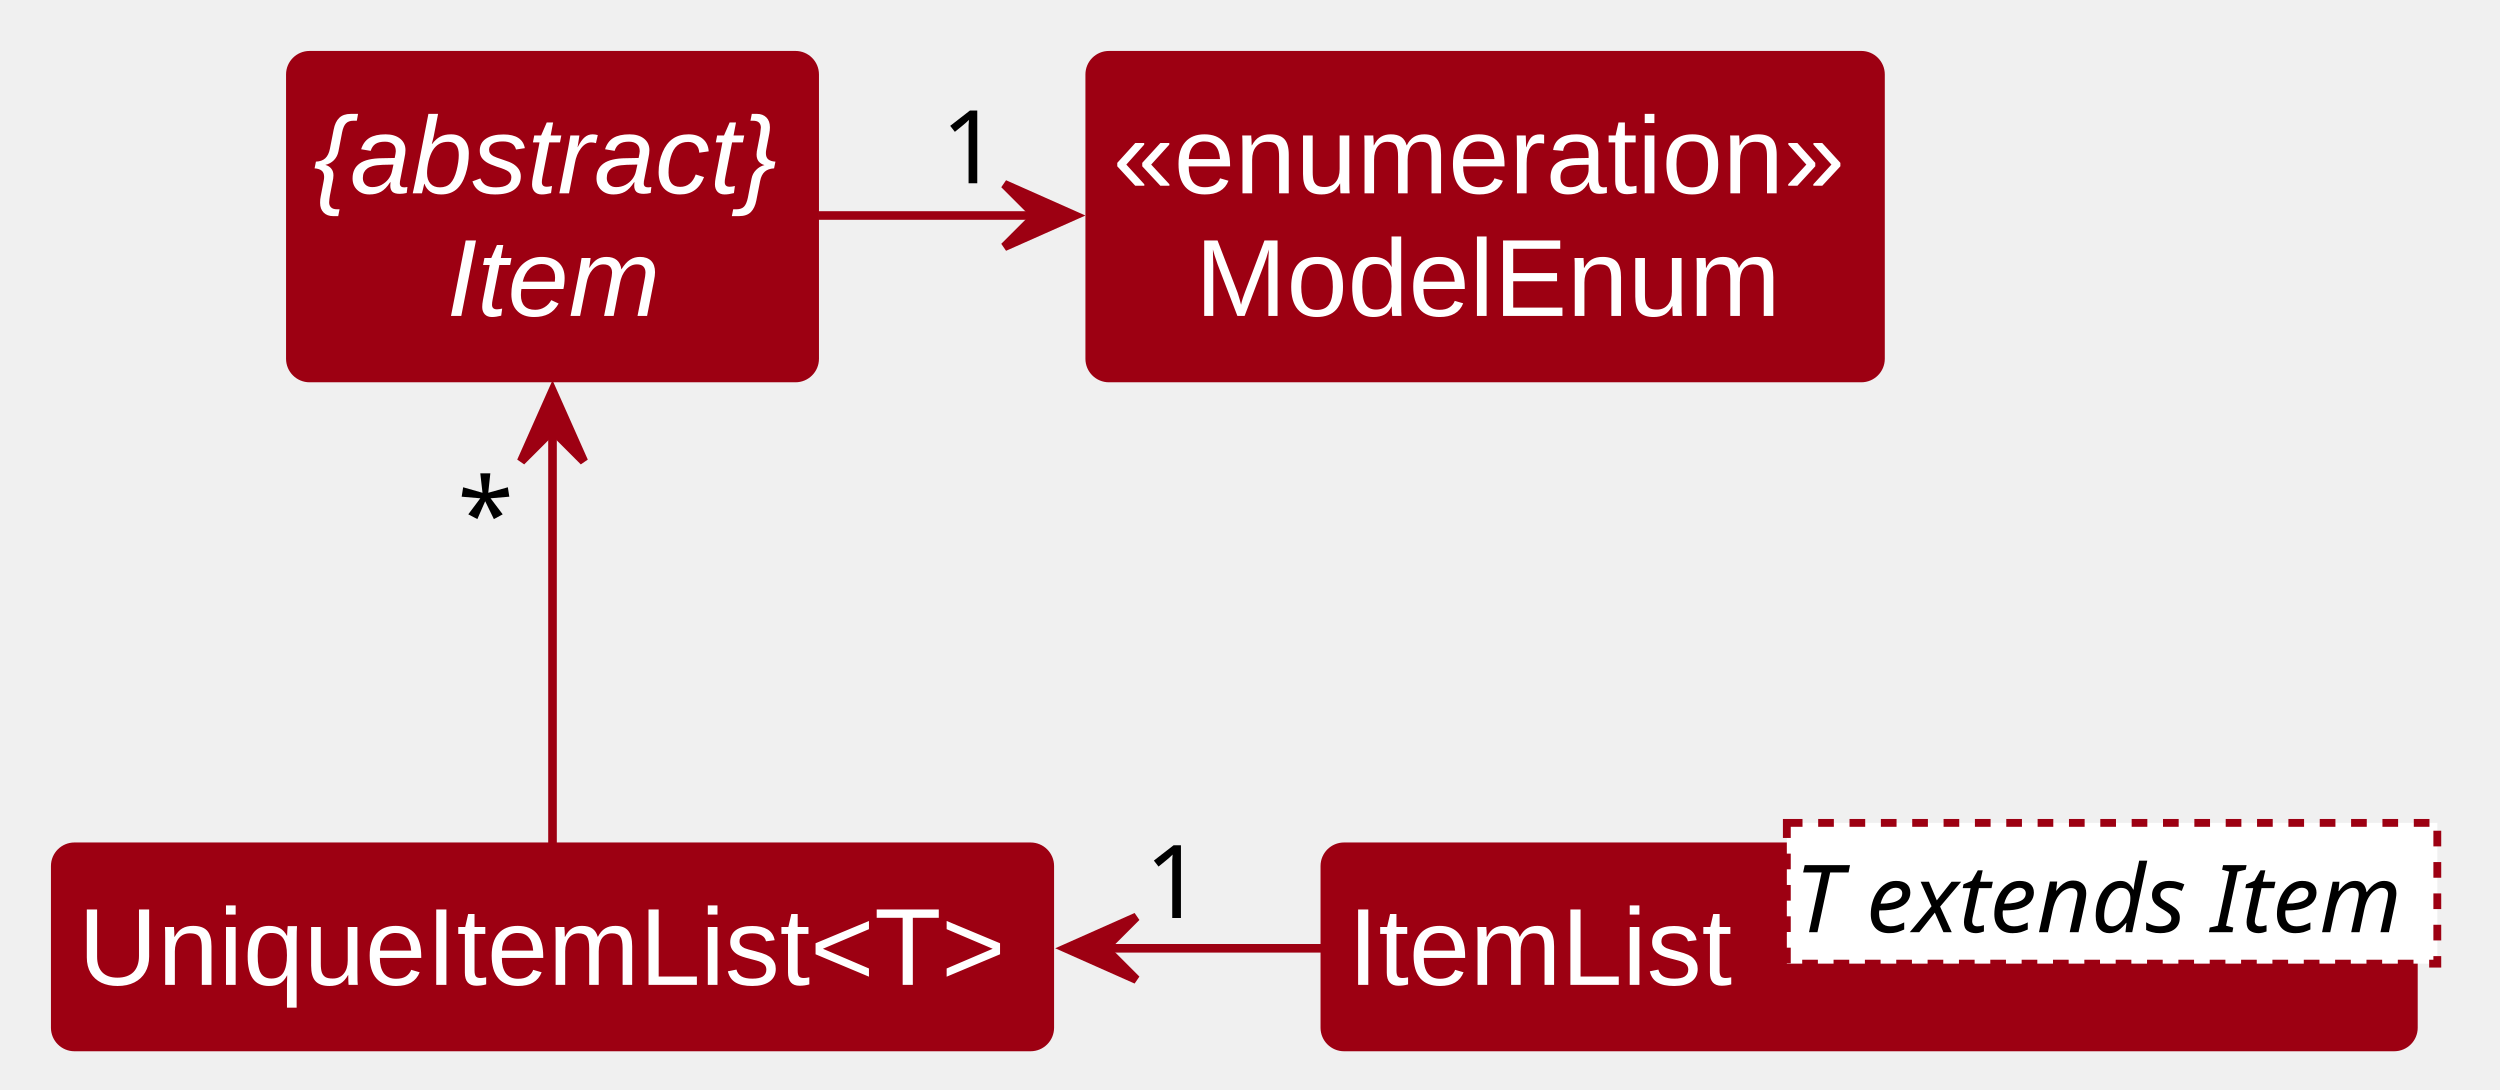
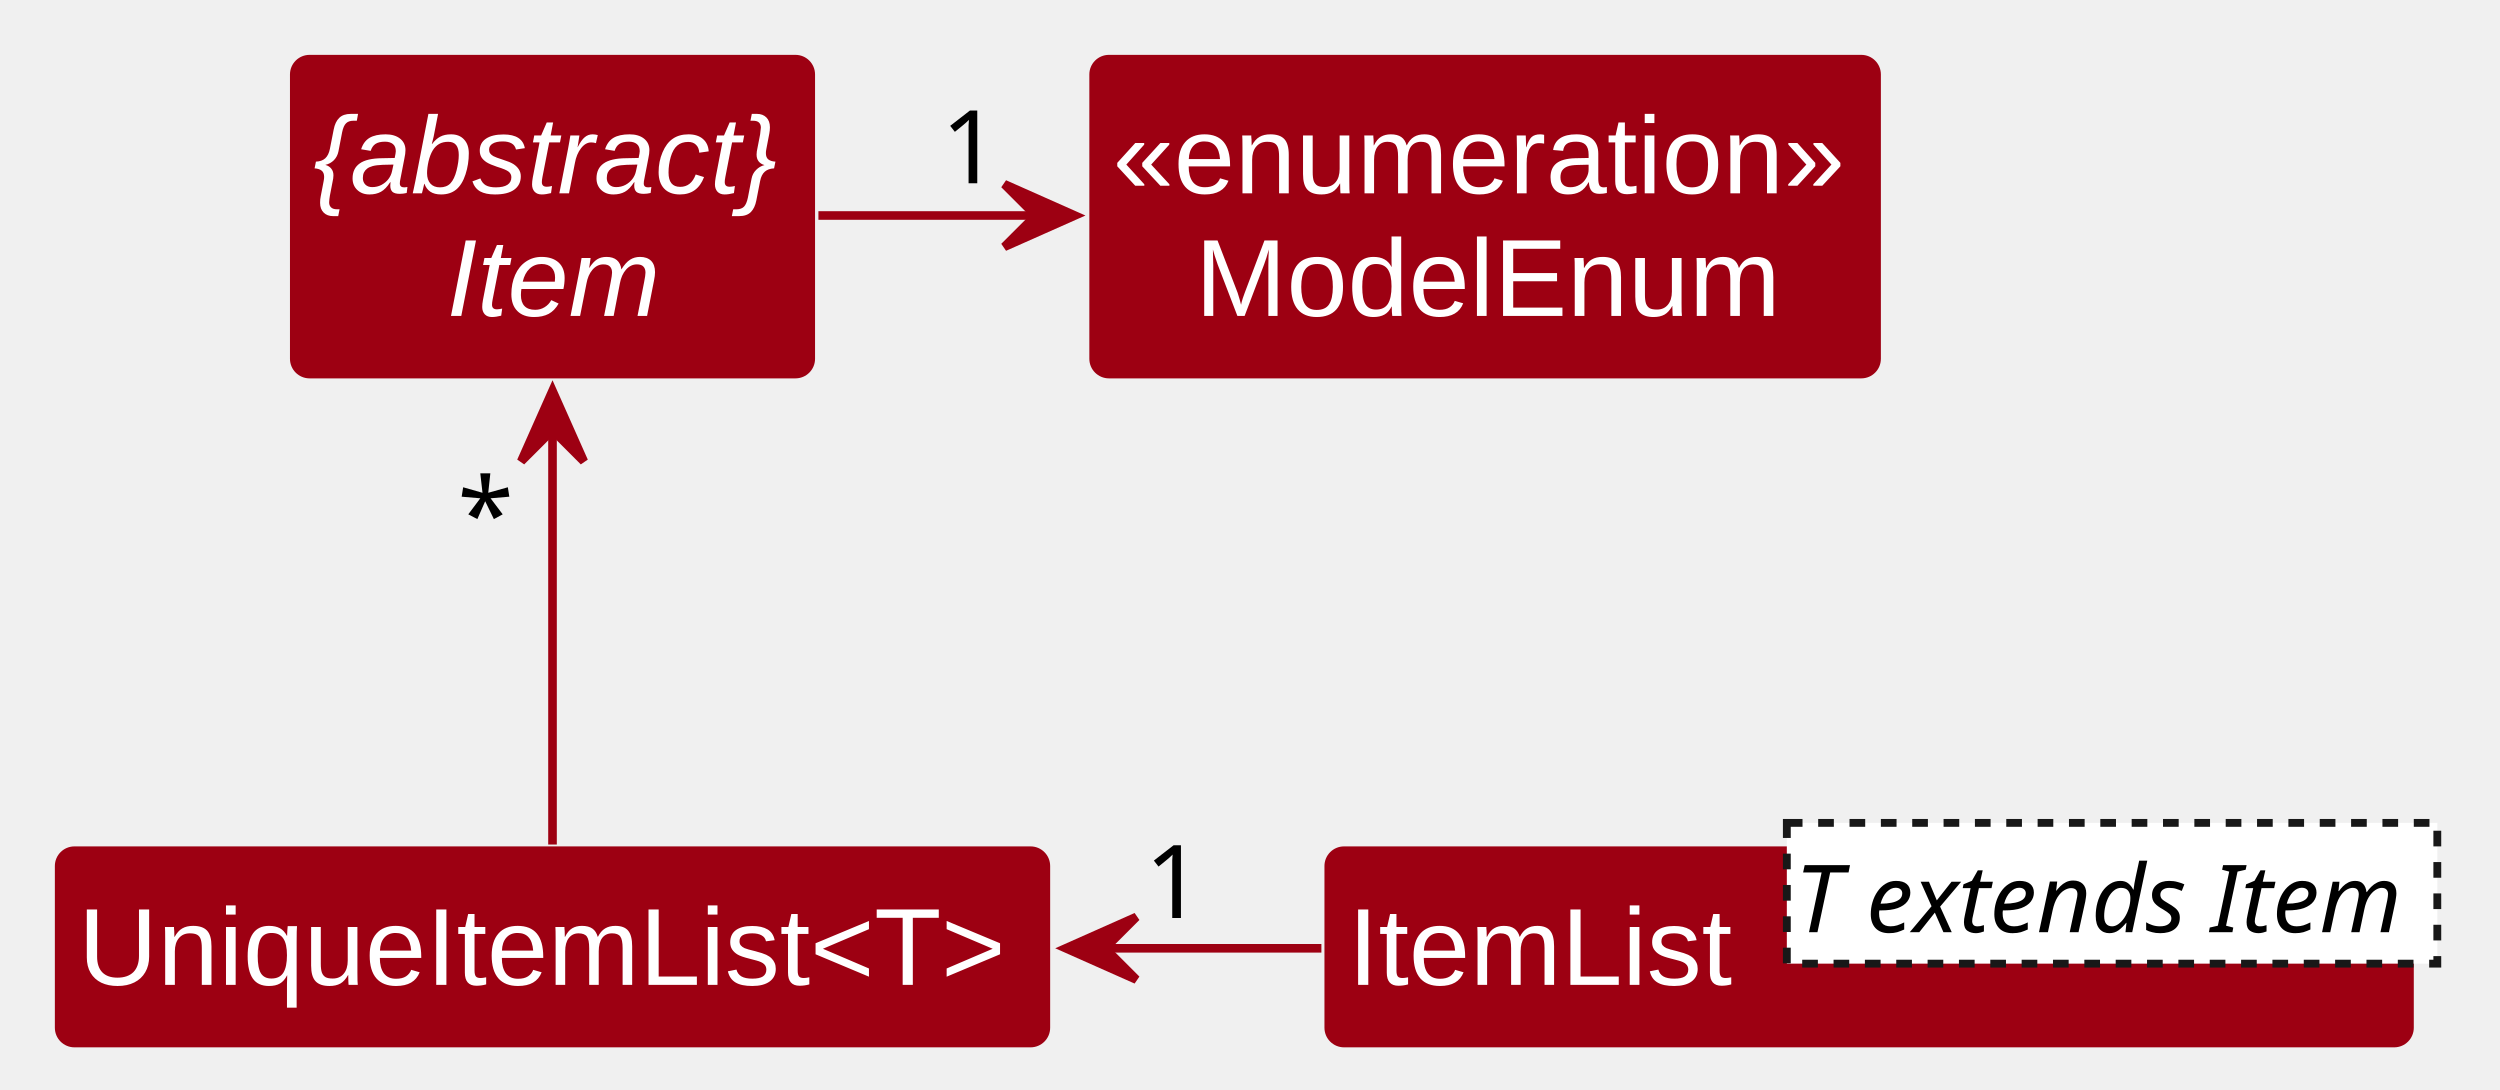
<svg xmlns="http://www.w3.org/2000/svg" contentStyleType="text/css" height="139px" preserveAspectRatio="none" style="width:319px;height:139px;background:#FFFFFF;" version="1.1" viewBox="0 0 319 139" width="319px" zoomAndPan="magnify">
  <defs />
  <g>
    <g id="elem_ModelEnum">
-       <rect codeLine="7" fill="#9D0012" height="41.281" id="ModelEnum" rx="2.5" ry="2.5" style="stroke:#9D0012;stroke-width:1.0;" width="101" x="139" y="7" />
+       <rect codeLine="7" fill="#9D0012" height="41.281" id="ModelEnum" rx="2.5" ry="2.5" style="stroke:#181818;stroke-width:0.0;" width="101" x="139" y="7" />
      <text fill="#FFFFFF" font-family="Arial" font-size="14" lengthAdjust="spacing" textLength="95" x="142" y="24.674">«enumeration»
            </text>
      <text fill="#FFFFFF" font-family="Arial" font-size="14" lengthAdjust="spacing" textLength="74" x="152.5" y="40.315">ModelEnum
            </text>
    </g>
    <g id="elem_Item">
-       <rect codeLine="13" fill="#9D0012" height="41.281" id="Item" rx="2.5" ry="2.5" style="stroke:#9D0012;stroke-width:1.0;" width="67" x="37" y="7" />
+       <rect codeLine="13" fill="#9D0012" height="41.281" id="Item" rx="2.5" ry="2.5" style="stroke:#181818;stroke-width:0.0;" width="67" x="37" y="7" />
      <text fill="#FFFFFF" font-family="Arial" font-size="14" font-style="italic" lengthAdjust="spacing" textLength="61" x="40" y="24.674">{abstract}
            </text>
      <text fill="#FFFFFF" font-family="Arial" font-size="14" font-style="italic" lengthAdjust="spacing" textLength="27" x="57" y="40.315">Item
            </text>
    </g>
    <g id="elem_ItemList">
-       <rect codeLine="14" fill="#9D0012" height="25.641" id="ItemList" rx="2.5" ry="2.5" style="stroke:#9D0012;stroke-width:1.0;" width="139" x="169" y="108" />
+       <rect codeLine="14" fill="#9D0012" height="25.641" id="ItemList" rx="2.5" ry="2.5" style="stroke:#181818;stroke-width:0.0;" width="139" x="169" y="108" />
      <text fill="#FFFFFF" font-family="Arial" font-size="14" lengthAdjust="spacing" textLength="48" x="172" y="125.674">ItemList
            </text>
-       <rect fill="#FFFFFF" height="17.961" style="stroke:#9D0012;stroke-width:1.0;stroke-dasharray:2.0,2.0;" width="83" x="228" y="105" />
+       <rect fill="#FFFFFF" height="17.961" style="stroke:#181818;stroke-width:1.0;stroke-dasharray:2.0,2.0;" width="83" x="228" y="105" />
      <text fill="#000000" font-family="sans-serif" font-size="12" font-style="italic" lengthAdjust="spacing" textLength="81" x="229" y="118.949">T extends Item
            </text>
    </g>
    <g id="elem_UniqueItemList">
-       <rect codeLine="15" fill="#9D0012" height="25.641" id="UniqueItemList" rx="2.5" ry="2.5" style="stroke:#9D0012;stroke-width:1.0;" width="127" x="7" y="108" />
+       <rect codeLine="15" fill="#9D0012" height="25.641" id="UniqueItemList" rx="2.5" ry="2.5" style="stroke:#181818;stroke-width:0.0;" width="127" x="7" y="108" />
      <text fill="#FFFFFF" font-family="Arial" font-size="14" lengthAdjust="spacing" textLength="117" x="10" y="125.674">UniqueItemList&lt;T&gt;
            </text>
    </g>
    <g id="link_Item_ModelEnum">
      <path codeLine="18" d="M104.43,27.5 C113.7,27.5 122.97,27.5 132.24,27.5 " fill="none" id="Item-to-ModelEnum" style="stroke:#9D0012;stroke-width:1.1;" />
      <polygon fill="#9D0012" points="137.15,27.5,128.15,23.5,132.15,27.5,128.15,31.5,137.15,27.5" style="stroke:#9D0012;stroke-width:1.1;" />
      <text fill="#000000" font-family="sans-serif" font-size="13" lengthAdjust="spacing" textLength="7" x="120.089" y="23.387">1
            </text>
    </g>
    <g id="link_Item_UniqueItemList">
      <path codeLine="19" d="M70.5,54.55 C70.5,72.02 70.5,94.22 70.5,107.76 " fill="none" id="Item-backto-UniqueItemList" style="stroke:#9D0012;stroke-width:1.1;" />
      <polygon fill="#9D0012" points="70.5,49.87,66.5,58.87,70.5,54.87,74.5,58.87,70.5,49.87" style="stroke:#9D0012;stroke-width:1.1;" />
      <text fill="#000000" font-family="sans-serif" font-size="13" lengthAdjust="spacing" textLength="5" x="58.378" y="70.267">*
            </text>
    </g>
    <g id="link_UniqueItemList_ItemList">
      <path codeLine="20" d="M140.88,121 C150.13,121 159.37,121 168.61,121 " fill="none" id="UniqueItemList-backto-ItemList" style="stroke:#9D0012;stroke-width:1.1;" />
      <polygon fill="#9D0012" points="136,121,145,125,141,121,145,117,136,121" style="stroke:#9D0012;stroke-width:1.1;" />
      <text fill="#000000" font-family="sans-serif" font-size="13" lengthAdjust="spacing" textLength="7" x="146.079" y="117.134">1
            </text>
    </g>
  </g>
</svg>
